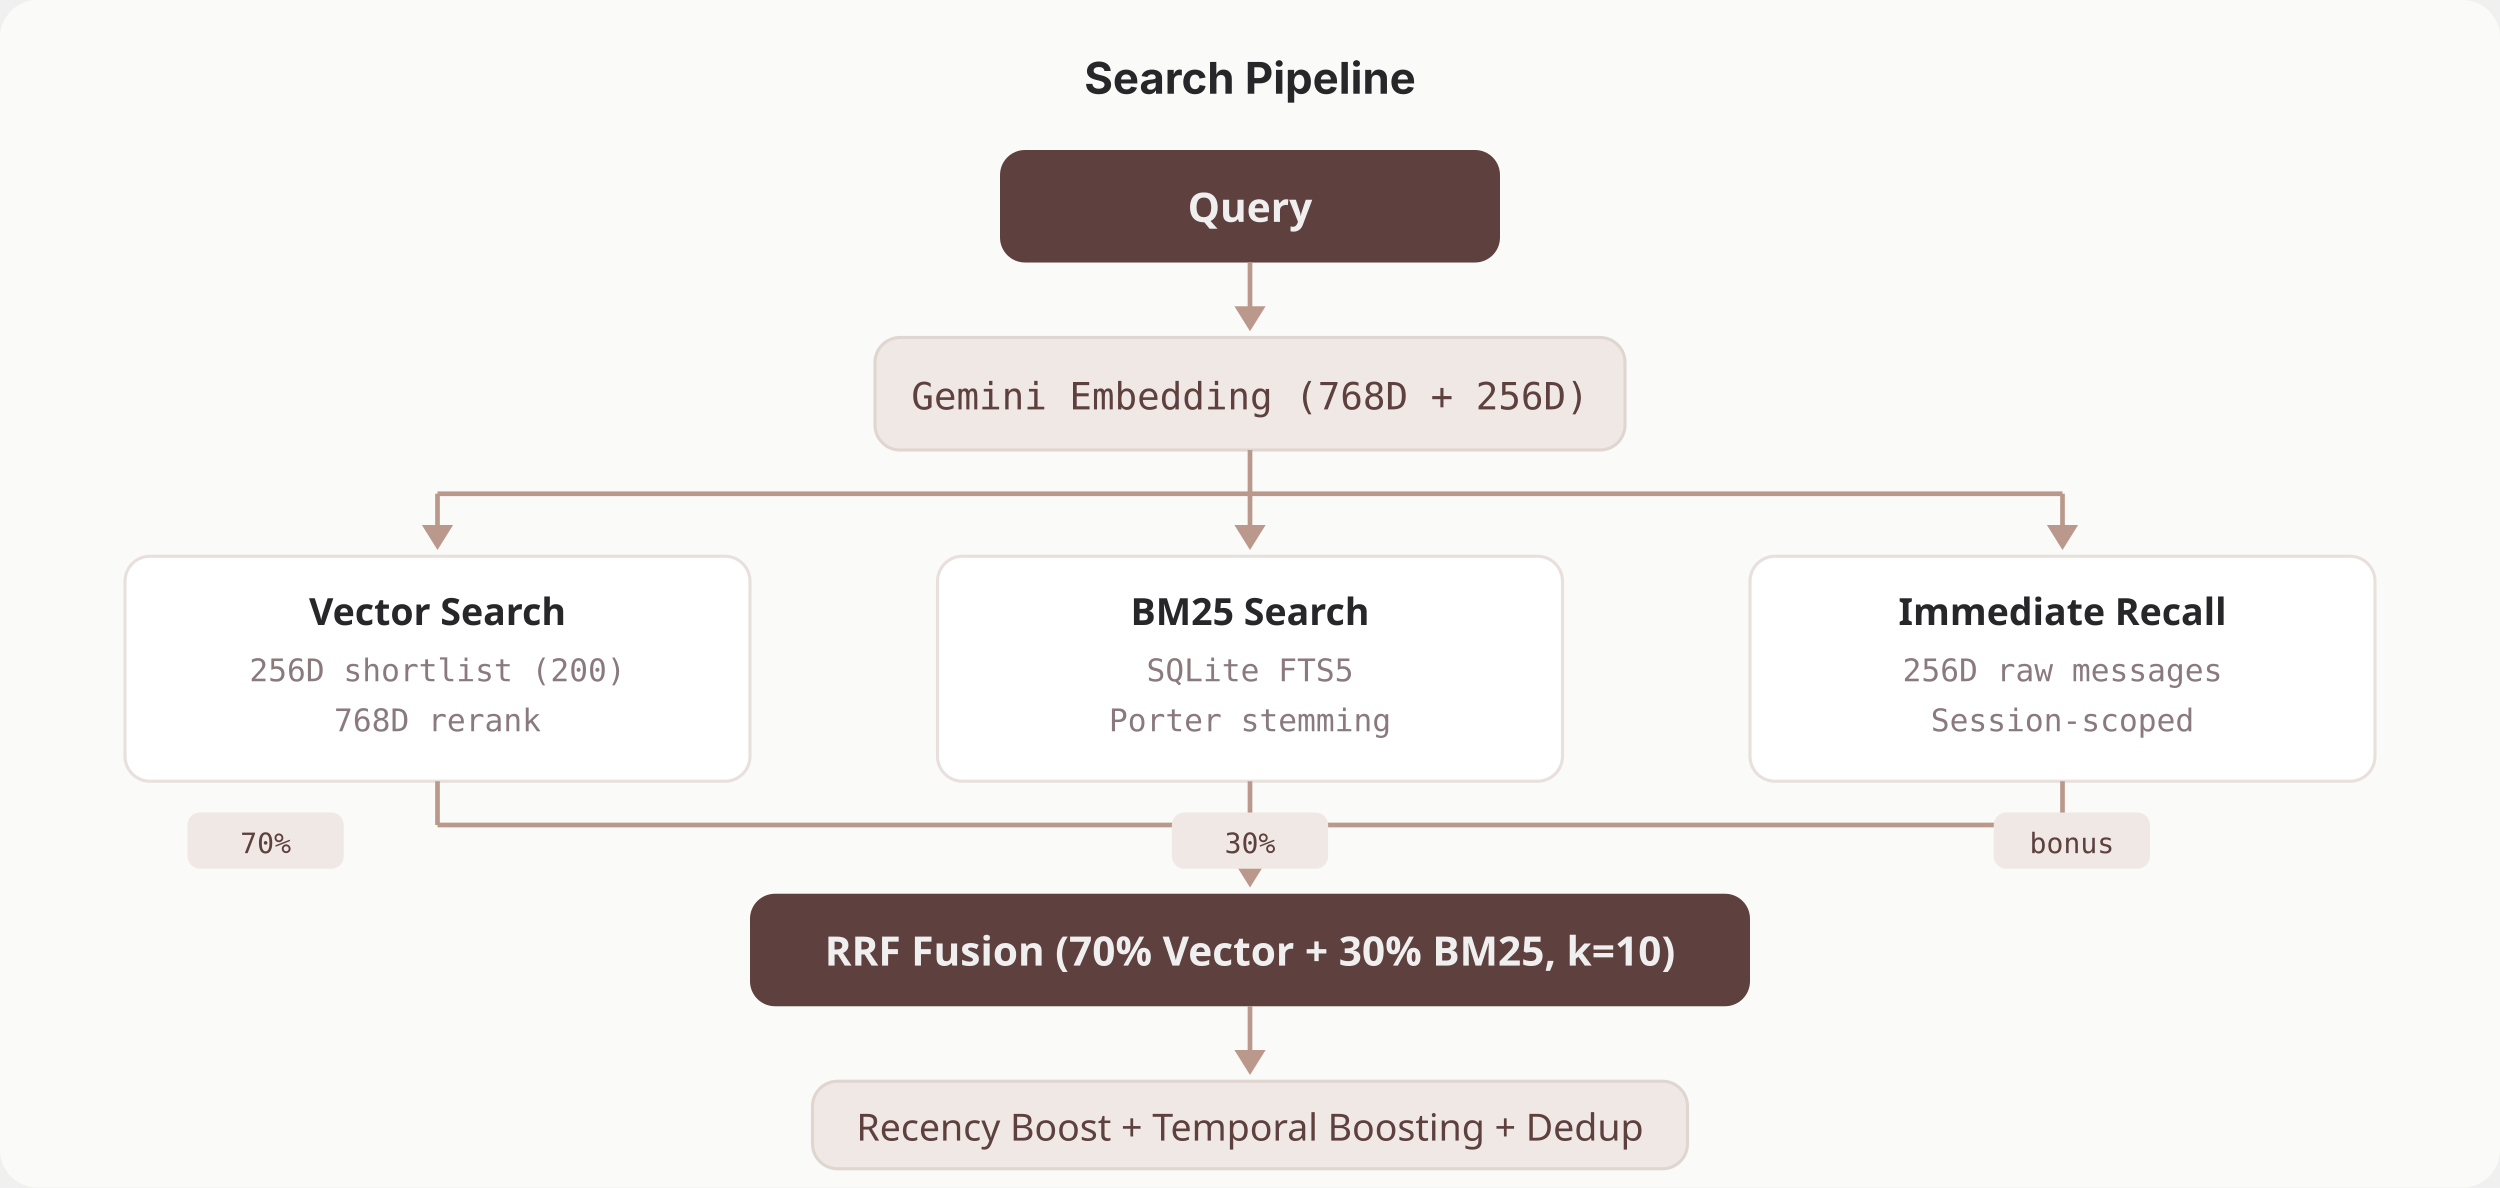
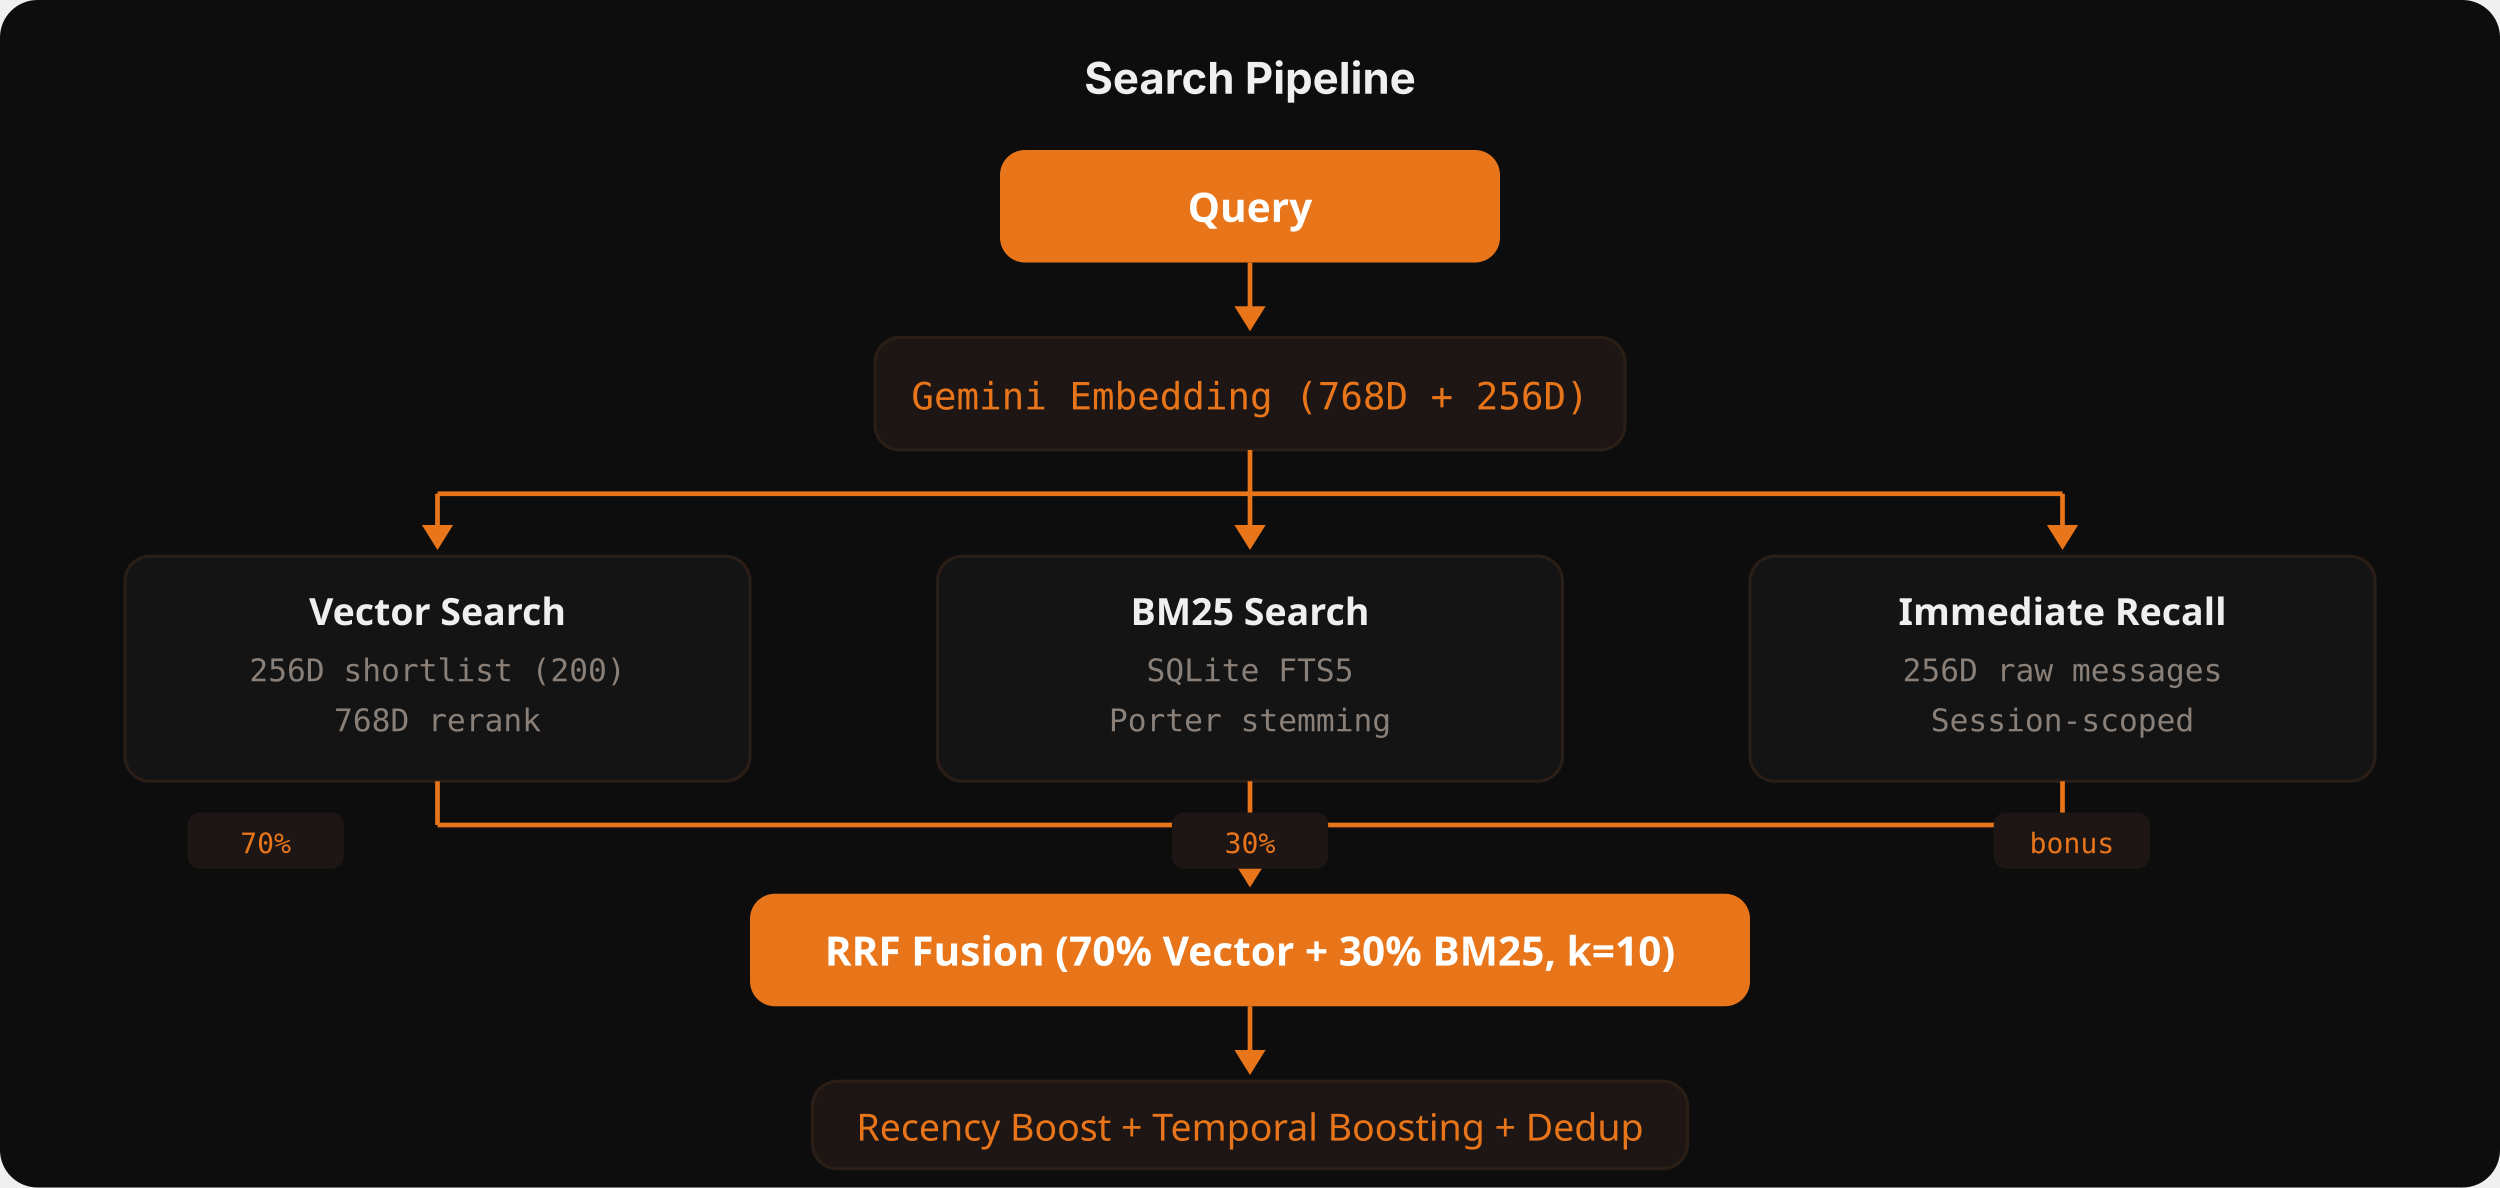
<svg xmlns="http://www.w3.org/2000/svg" width="800" height="380" viewBox="0 0 800 380" fill="none">
-   <rect width="800" height="380" rx="12" fill="#FAFAF8" />
-   <text x="400" y="30" font-family="system-ui, -apple-system, sans-serif" font-size="14" font-weight="700" fill="#27272A" text-anchor="middle">Search Pipeline</text>
-   <rect x="320" y="48" width="160" height="36" rx="8" fill="#5E403E" />
-   <text x="400" y="71" font-family="system-ui, sans-serif" font-size="13" font-weight="600" fill="#EFEFEF" text-anchor="middle">Query</text>
-   <line x1="400" y1="84" x2="400" y2="100" stroke="#BA998C" stroke-width="1.5" />
-   <polygon points="395,98 400,106 405,98" fill="#BA998C" />
-   <rect x="280" y="108" width="240" height="36" rx="8" fill="#F0E8E4" stroke="#E0D6D0" stroke-width="1" />
-   <text x="400" y="131" font-family="'SF Mono', Menlo, monospace" font-size="12" fill="#5E403E" text-anchor="middle">Gemini Embedding (768D + 256D)</text>
-   <line x1="400" y1="144" x2="400" y2="158" stroke="#BA998C" stroke-width="1.5" />
-   <line x1="400" y1="158" x2="140" y2="158" stroke="#BA998C" stroke-width="1.5" />
-   <line x1="400" y1="158" x2="660" y2="158" stroke="#BA998C" stroke-width="1.5" />
-   <line x1="140" y1="158" x2="140" y2="170" stroke="#BA998C" stroke-width="1.5" />
-   <polygon points="135,168 140,176 145,168" fill="#BA998C" />
-   <line x1="400" y1="158" x2="400" y2="170" stroke="#BA998C" stroke-width="1.5" />
-   <polygon points="395,168 400,176 405,168" fill="#BA998C" />
-   <line x1="660" y1="158" x2="660" y2="170" stroke="#BA998C" stroke-width="1.5" />
-   <polygon points="655,168 660,176 665,168" fill="#BA998C" />
-   <rect x="40" y="178" width="200" height="72" rx="8" fill="#FFFFFF" stroke="#E8E0DC" stroke-width="1" />
-   <text x="140" y="200" font-family="system-ui, sans-serif" font-size="12" font-weight="600" fill="#27272A" text-anchor="middle">Vector Search</text>
-   <text x="140" y="218" font-family="'SF Mono', Menlo, monospace" font-size="10" fill="#8A7A7E" text-anchor="middle">256D shortlist (200)</text>
-   <text x="140" y="234" font-family="'SF Mono', Menlo, monospace" font-size="10" fill="#8A7A7E" text-anchor="middle">768D rerank</text>
-   <rect x="300" y="178" width="200" height="72" rx="8" fill="#FFFFFF" stroke="#E8E0DC" stroke-width="1" />
-   <text x="400" y="200" font-family="system-ui, sans-serif" font-size="12" font-weight="600" fill="#27272A" text-anchor="middle">BM25 Search</text>
-   <text x="400" y="218" font-family="'SF Mono', Menlo, monospace" font-size="10" fill="#8A7A7E" text-anchor="middle">SQLite FTS5</text>
-   <text x="400" y="234" font-family="'SF Mono', Menlo, monospace" font-size="10" fill="#8A7A7E" text-anchor="middle">Porter stemming</text>
-   <rect x="560" y="178" width="200" height="72" rx="8" fill="#FFFFFF" stroke="#E8E0DC" stroke-width="1" />
-   <text x="660" y="200" font-family="system-ui, sans-serif" font-size="12" font-weight="600" fill="#27272A" text-anchor="middle">Immediate Recall</text>
-   <text x="660" y="218" font-family="'SF Mono', Menlo, monospace" font-size="10" fill="#8A7A7E" text-anchor="middle">256D raw messages</text>
-   <text x="660" y="234" font-family="'SF Mono', Menlo, monospace" font-size="10" fill="#8A7A7E" text-anchor="middle">Session-scoped</text>
-   <line x1="140" y1="250" x2="140" y2="264" stroke="#BA998C" stroke-width="1.5" />
-   <line x1="400" y1="250" x2="400" y2="264" stroke="#BA998C" stroke-width="1.5" />
-   <line x1="660" y1="250" x2="660" y2="264" stroke="#BA998C" stroke-width="1.5" />
-   <line x1="140" y1="264" x2="660" y2="264" stroke="#BA998C" stroke-width="1.5" />
-   <line x1="400" y1="264" x2="400" y2="278" stroke="#BA998C" stroke-width="1.5" />
-   <polygon points="395,276 400,284 405,276" fill="#BA998C" />
-   <rect x="240" y="286" width="320" height="36" rx="8" fill="#5E403E" />
-   <text x="400" y="309" font-family="system-ui, sans-serif" font-size="13" font-weight="600" fill="#EFEFEF" text-anchor="middle">RRF Fusion (70% Vector + 30% BM25, k=10)</text>
-   <line x1="400" y1="322" x2="400" y2="338" stroke="#BA998C" stroke-width="1.5" />
-   <polygon points="395,336 400,344 405,336" fill="#BA998C" />
-   <rect x="260" y="346" width="280" height="28" rx="8" fill="#F0E8E4" stroke="#E0D6D0" stroke-width="1" />
-   <text x="400" y="365" font-family="system-ui, sans-serif" font-size="12" fill="#5E403E" text-anchor="middle">Recency Boost + Temporal Boosting + Dedup</text>
-   <rect x="60" y="260" width="50" height="18" rx="4" fill="#F0E8E4" />
-   <text x="85" y="273" font-family="'SF Mono', Menlo, monospace" font-size="9" fill="#5E403E" text-anchor="middle">70%</text>
-   <rect x="375" y="260" width="50" height="18" rx="4" fill="#F0E8E4" />
-   <text x="400" y="273" font-family="'SF Mono', Menlo, monospace" font-size="9" fill="#5E403E" text-anchor="middle">30%</text>
-   <rect x="638" y="260" width="50" height="18" rx="4" fill="#F0E8E4" />
-   <text x="663" y="273" font-family="'SF Mono', Menlo, monospace" font-size="9" fill="#5E403E" text-anchor="middle">bonus</text>
+   <rect width="800" height="380" rx="12" fill="#0D0D0D" />
+   <text x="400" y="30" font-family="system-ui, -apple-system, sans-serif" font-size="14" font-weight="700" fill="#EFEFEF" text-anchor="middle">Search Pipeline</text>
+   <rect x="320" y="48" width="160" height="36" rx="8" fill="#E8751A" />
+   <text x="400" y="71" font-family="system-ui, sans-serif" font-size="13" font-weight="600" fill="#FFFFFF" text-anchor="middle">Query</text>
+   <line x1="400" y1="84" x2="400" y2="100" stroke="#E8751A" stroke-width="1.5" />
+   <polygon points="395,98 400,106 405,98" fill="#E8751A" />
+   <rect x="280" y="108" width="240" height="36" rx="8" fill="#1E1614" stroke="#2A1E16" stroke-width="1" />
+   <text x="400" y="131" font-family="'SF Mono', Menlo, monospace" font-size="12" fill="#E8751A" text-anchor="middle">Gemini Embedding (768D + 256D)</text>
+   <line x1="400" y1="144" x2="400" y2="158" stroke="#E8751A" stroke-width="1.5" />
+   <line x1="400" y1="158" x2="140" y2="158" stroke="#E8751A" stroke-width="1.5" />
+   <line x1="400" y1="158" x2="660" y2="158" stroke="#E8751A" stroke-width="1.5" />
+   <line x1="140" y1="158" x2="140" y2="170" stroke="#E8751A" stroke-width="1.5" />
+   <polygon points="135,168 140,176 145,168" fill="#E8751A" />
+   <line x1="400" y1="158" x2="400" y2="170" stroke="#E8751A" stroke-width="1.5" />
+   <polygon points="395,168 400,176 405,168" fill="#E8751A" />
+   <line x1="660" y1="158" x2="660" y2="170" stroke="#E8751A" stroke-width="1.5" />
+   <polygon points="655,168 660,176 665,168" fill="#E8751A" />
+   <rect x="40" y="178" width="200" height="72" rx="8" fill="#141414" stroke="#2A1E16" stroke-width="1" />
+   <text x="140" y="200" font-family="system-ui, sans-serif" font-size="12" font-weight="600" fill="#EFEFEF" text-anchor="middle">Vector Search</text>
+   <text x="140" y="218" font-family="'SF Mono', Menlo, monospace" font-size="10" fill="#8A8078" text-anchor="middle">256D shortlist (200)</text>
+   <text x="140" y="234" font-family="'SF Mono', Menlo, monospace" font-size="10" fill="#8A8078" text-anchor="middle">768D rerank</text>
+   <rect x="300" y="178" width="200" height="72" rx="8" fill="#141414" stroke="#2A1E16" stroke-width="1" />
+   <text x="400" y="200" font-family="system-ui, sans-serif" font-size="12" font-weight="600" fill="#EFEFEF" text-anchor="middle">BM25 Search</text>
+   <text x="400" y="218" font-family="'SF Mono', Menlo, monospace" font-size="10" fill="#8A8078" text-anchor="middle">SQLite FTS5</text>
+   <text x="400" y="234" font-family="'SF Mono', Menlo, monospace" font-size="10" fill="#8A8078" text-anchor="middle">Porter stemming</text>
+   <rect x="560" y="178" width="200" height="72" rx="8" fill="#141414" stroke="#2A1E16" stroke-width="1" />
+   <text x="660" y="200" font-family="system-ui, sans-serif" font-size="12" font-weight="600" fill="#EFEFEF" text-anchor="middle">Immediate Recall</text>
+   <text x="660" y="218" font-family="'SF Mono', Menlo, monospace" font-size="10" fill="#8A8078" text-anchor="middle">256D raw messages</text>
+   <text x="660" y="234" font-family="'SF Mono', Menlo, monospace" font-size="10" fill="#8A8078" text-anchor="middle">Session-scoped</text>
+   <line x1="140" y1="250" x2="140" y2="264" stroke="#E8751A" stroke-width="1.5" />
+   <line x1="400" y1="250" x2="400" y2="264" stroke="#E8751A" stroke-width="1.5" />
+   <line x1="660" y1="250" x2="660" y2="264" stroke="#E8751A" stroke-width="1.5" />
+   <line x1="140" y1="264" x2="660" y2="264" stroke="#E8751A" stroke-width="1.5" />
+   <line x1="400" y1="264" x2="400" y2="278" stroke="#E8751A" stroke-width="1.5" />
+   <polygon points="395,276 400,284 405,276" fill="#E8751A" />
+   <rect x="240" y="286" width="320" height="36" rx="8" fill="#E8751A" />
+   <text x="400" y="309" font-family="system-ui, sans-serif" font-size="13" font-weight="600" fill="#FFFFFF" text-anchor="middle">RRF Fusion (70% Vector + 30% BM25, k=10)</text>
+   <line x1="400" y1="322" x2="400" y2="338" stroke="#E8751A" stroke-width="1.5" />
+   <polygon points="395,336 400,344 405,336" fill="#E8751A" />
+   <rect x="260" y="346" width="280" height="28" rx="8" fill="#1E1614" stroke="#2A1E16" stroke-width="1" />
+   <text x="400" y="365" font-family="system-ui, sans-serif" font-size="12" fill="#E8751A" text-anchor="middle">Recency Boost + Temporal Boosting + Dedup</text>
+   <rect x="60" y="260" width="50" height="18" rx="4" fill="#1E1614" />
+   <text x="85" y="273" font-family="'SF Mono', Menlo, monospace" font-size="9" fill="#E8751A" text-anchor="middle">70%</text>
+   <rect x="375" y="260" width="50" height="18" rx="4" fill="#1E1614" />
+   <text x="400" y="273" font-family="'SF Mono', Menlo, monospace" font-size="9" fill="#E8751A" text-anchor="middle">30%</text>
+   <rect x="638" y="260" width="50" height="18" rx="4" fill="#1E1614" />
+   <text x="663" y="273" font-family="'SF Mono', Menlo, monospace" font-size="9" fill="#E8751A" text-anchor="middle">bonus</text>
</svg>
